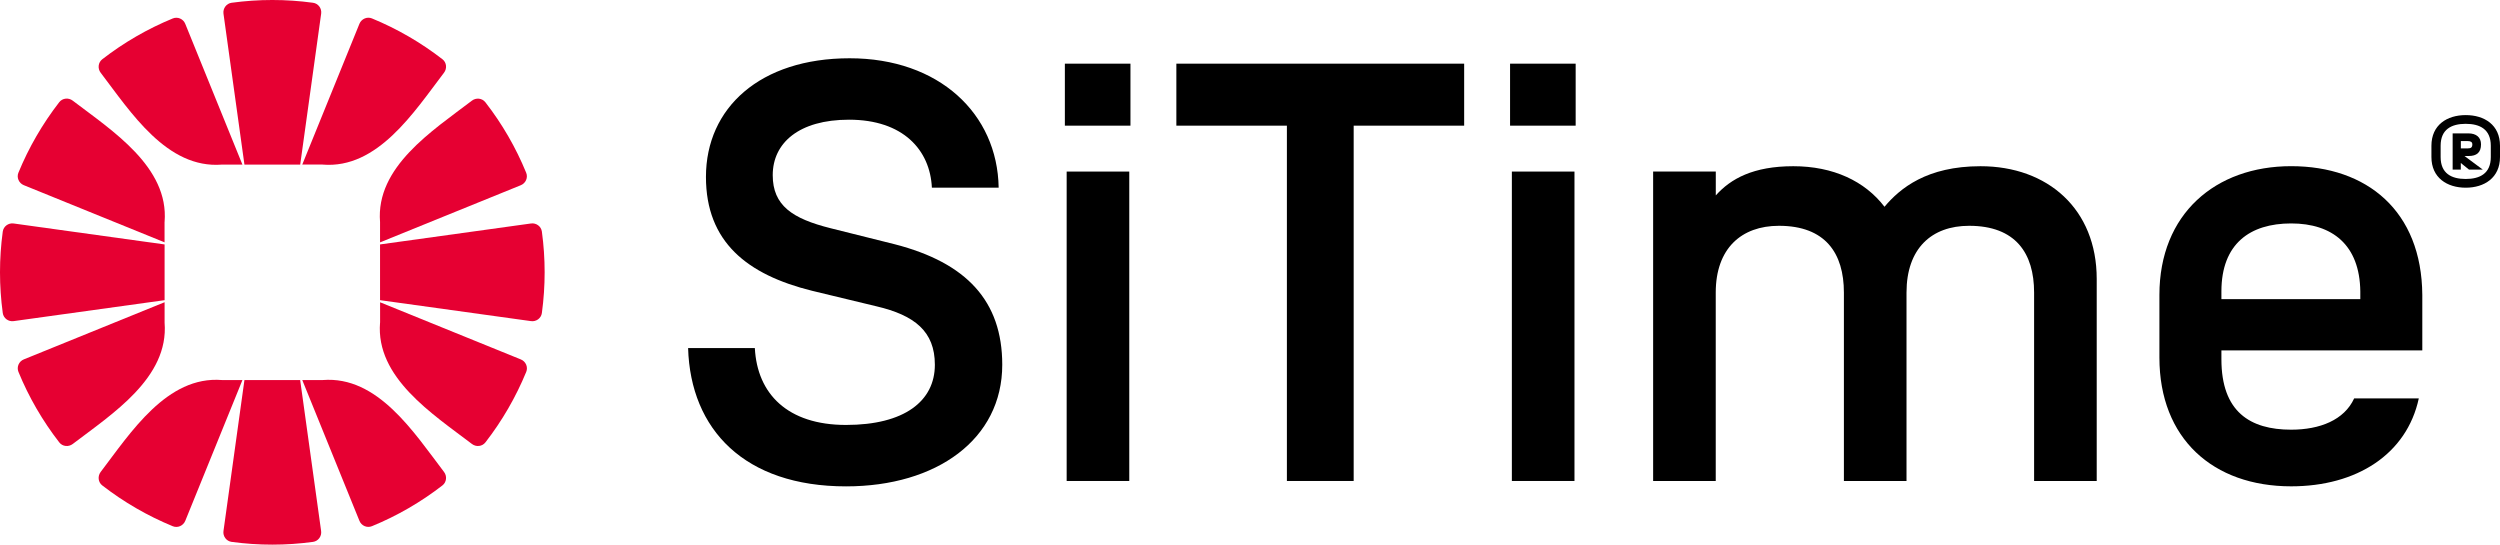
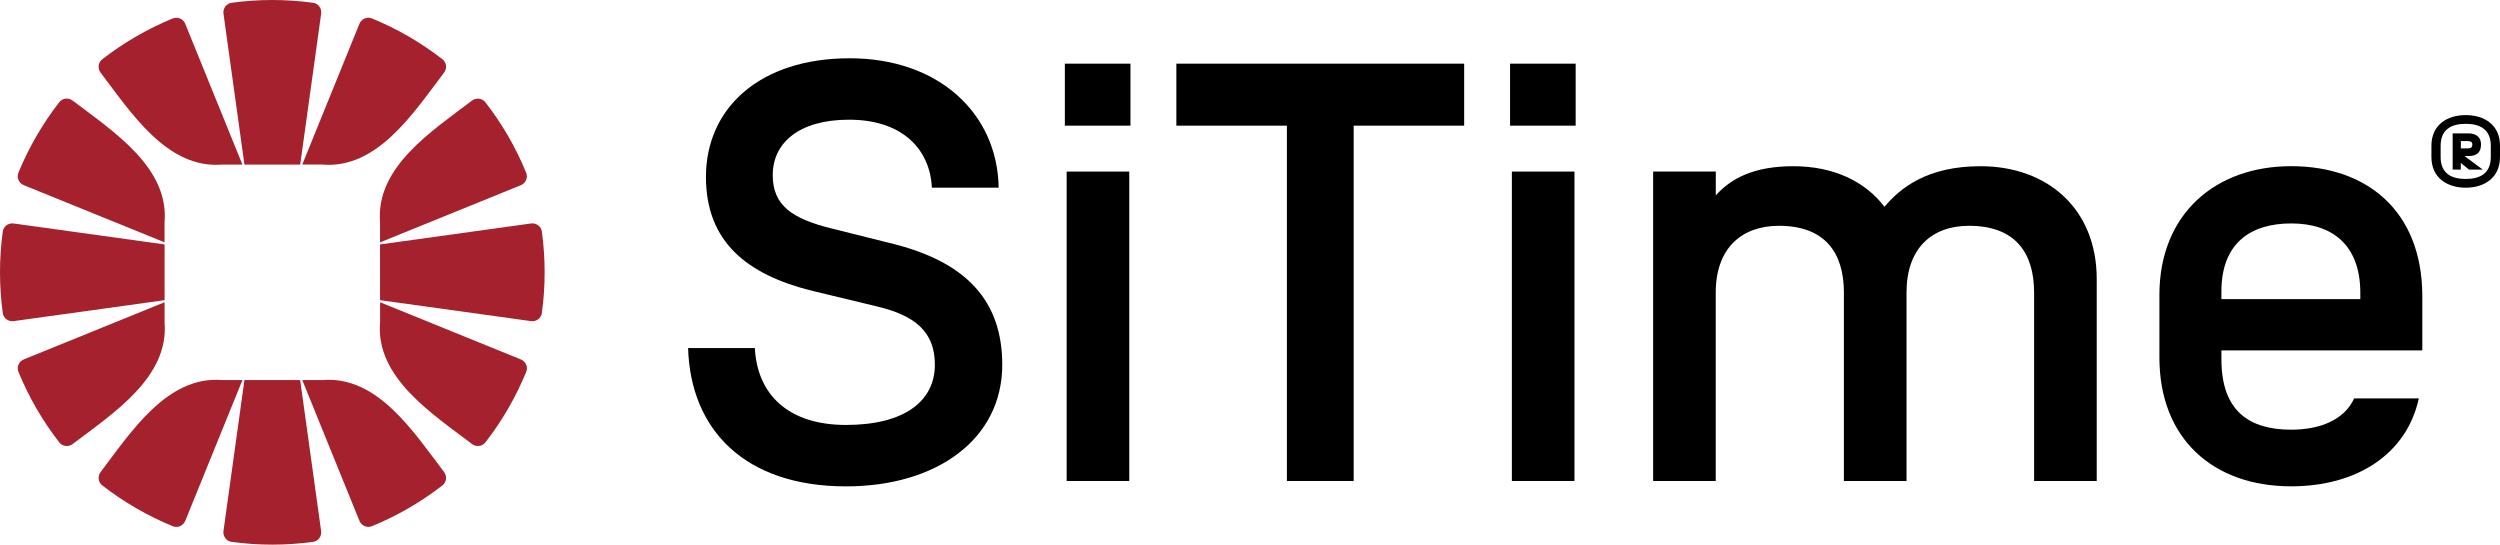
<svg xmlns="http://www.w3.org/2000/svg" id="Layer_1" data-name="Layer 1" viewBox="0 0 570.19 124.22">
  <defs>
    <style>
      .cls-1 {
-         fill: #e60032;
+         fill: #a4212d;
      }
    </style>
  </defs>
  <path d="M156.93,79.38h15.23c.54,10.47,7.48,17.54,20.8,17.54s20.26-5.44,20.26-13.73c0-7.61-4.62-11.29-13.33-13.33l-14.68-3.54c-14.82-3.67-24.2-11.15-24.2-25.97,0-15.77,12.37-27.06,32.77-27.06s33.72,12.64,33.99,29.51h-15.23c-.41-8.57-6.53-15.5-18.9-15.5-11.42,0-17.4,5.3-17.4,12.65,0,6.93,4.49,9.92,13.19,12.1l14.68,3.67c16.32,4.22,24.48,12.92,24.48,27.47,0,17-14.96,27.74-35.62,27.74-23.12,0-35.49-12.92-36.03-31.55" />
  <rect x="243.28" y="39.13" width="14.28" height="70.57" />
  <polygon points="293.51 28.66 268.3 28.66 268.3 14.52 333.94 14.52 333.94 28.66 308.74 28.66 308.74 109.7 293.51 109.7 293.51 28.66" />
  <rect x="344.82" y="39.13" width="14.28" height="70.57" />
  <path d="M377.05,39.13h14.28v5.44c3.4-3.81,8.56-6.66,17.68-6.66s16.32,3.4,20.8,9.25c3.54-4.22,9.65-9.25,21.89-9.25,15.36,0,26.51,9.79,26.51,25.7v46.09h-14.28v-42.97c0-8.98-4.22-15.23-14.82-15.23-8.57,0-14.28,5.17-14.28,15.23v42.97h-14.28v-42.97c0-8.98-4.22-15.23-14.82-15.23-8.57,0-14.41,5.17-14.41,15.23v42.97h-14.28V39.13h0Z" />
  <rect x="344.41" y="14.52" width="14.96" height="14.14" />
  <rect x="242.87" y="14.52" width="14.96" height="14.14" />
  <path d="M536.93,90.86c-2.26,4.94-7.82,7.14-14.37,7.14-9.38,0-15.91-4.08-15.91-16.05v-2.04h45.82v-12.64c-.13-19.17-12.64-29.37-29.91-29.37s-30.05,10.88-30.05,29.37v14.28c0,18.5,12.24,29.37,30.05,29.37,14.92,0,26.36-7.3,29.11-20.06h-14.74,0ZM506.65,66.46c0-10.88,6.53-15.5,15.91-15.5s15.64,4.89,15.77,15.5v1.77h-31.68v-1.77Z" />
  <path d="M562.37,26.25c4.25,0,7.82,2.22,7.82,6.99v2.58c0,4.73-3.58,6.99-7.82,6.99s-7.82-2.26-7.82-6.99v-2.58c0-4.76,3.58-6.99,7.82-6.99M562.37,40.82c3.26,0,5.72-1.27,5.72-5v-2.58c0-3.73-2.46-5-5.72-5s-5.72,1.27-5.72,5v2.58c0,3.73,2.46,5,5.72,5M559.39,30.42h3.57c1.83,0,2.9.91,2.9,2.5,0,1.87-.99,2.66-2.82,2.66h-.95l4.17,3.1h-3.14l-1.87-1.51v1.51h-1.86v-8.26h0ZM562.89,33.84c.64,0,.99-.2.99-.91,0-.52-.36-.75-.99-.75h-1.63v1.67h1.63Z" />
  <path class="cls-1" d="M86.68,73.58c-1.02,12.54,11.97,20.83,20.96,27.68.95.73,2.33.59,3.07-.36,3.81-4.91,6.95-10.34,9.31-16.08.46-1.11-.11-2.39-1.22-2.84l-32.11-13.04v4.65h-.01Z" />
  <path class="cls-1" d="M86.68,50.63v4.65l32.11-13.04c1.11-.45,1.68-1.73,1.22-2.84-2.35-5.74-5.49-11.17-9.31-16.08-.74-.95-2.12-1.09-3.07-.36-9,6.86-21.96,15.12-20.95,27.68" />
  <path class="cls-1" d="M73.59,37.54c12.54,1.02,20.83-11.97,27.68-20.96.73-.96.59-2.34-.36-3.07-4.92-3.81-10.34-6.95-16.08-9.31-1.12-.46-2.39.11-2.85,1.22l-13.04,32.11h4.65,0Z" />
  <path class="cls-1" d="M68.47,37.54l4.78-34.43c.17-1.19-.66-2.32-1.86-2.48-6.2-.84-12.36-.84-18.56,0-1.19.16-2.02,1.29-1.86,2.48l4.78,34.43h12.72,0Z" />
  <path class="cls-1" d="M50.64,37.54h4.65L42.25,5.43c-.45-1.12-1.73-1.68-2.85-1.22-5.74,2.36-11.17,5.5-16.08,9.31-.95.74-1.09,2.12-.36,3.07,6.86,9,15.12,21.96,27.68,20.95" />
  <path class="cls-1" d="M37.54,50.63c1.02-12.54-11.97-20.83-20.96-27.68-.95-.73-2.33-.59-3.07.36-3.81,4.92-6.95,10.34-9.31,16.08-.46,1.11.11,2.39,1.22,2.84l32.11,13.04v-4.65h.01Z" />
  <path class="cls-1" d="M37.54,55.75L3.11,50.97c-1.19-.17-2.32.66-2.48,1.85-.84,6.2-.84,12.36,0,18.57.16,1.19,1.29,2.02,2.48,1.85l34.43-4.78v-12.72h0Z" />
  <path class="cls-1" d="M37.54,73.58v-4.65l-32.11,13.04c-1.12.45-1.68,1.73-1.22,2.85,2.35,5.74,5.5,11.17,9.31,16.08.73.95,2.11,1.09,3.07.36,9-6.86,21.96-15.11,20.95-27.68" />
  <path class="cls-1" d="M50.64,86.68c-12.54-1.02-20.83,11.97-27.68,20.96-.73.96-.59,2.34.36,3.07,4.92,3.81,10.34,6.95,16.08,9.31,1.12.46,2.39-.11,2.85-1.22l13.04-32.11h-4.65,0Z" />
  <path class="cls-1" d="M55.75,86.68l-4.78,34.43c-.17,1.19.66,2.32,1.85,2.48,6.2.84,12.37.84,18.57,0,1.19-.16,2.02-1.29,1.85-2.48l-4.78-34.43h-12.72.01Z" />
  <path class="cls-1" d="M73.59,86.68h-4.65l13.04,32.11c.45,1.12,1.73,1.68,2.85,1.22,5.74-2.35,11.16-5.49,16.08-9.3.95-.74,1.09-2.12.36-3.07-6.86-9-15.11-21.97-27.68-20.96" />
  <path class="cls-1" d="M86.68,55.75l34.43-4.78c1.19-.17,2.32.66,2.48,1.85.84,6.2.84,12.36,0,18.57-.16,1.19-1.29,2.02-2.48,1.85l-34.43-4.78v-12.72h0Z" />
</svg>
